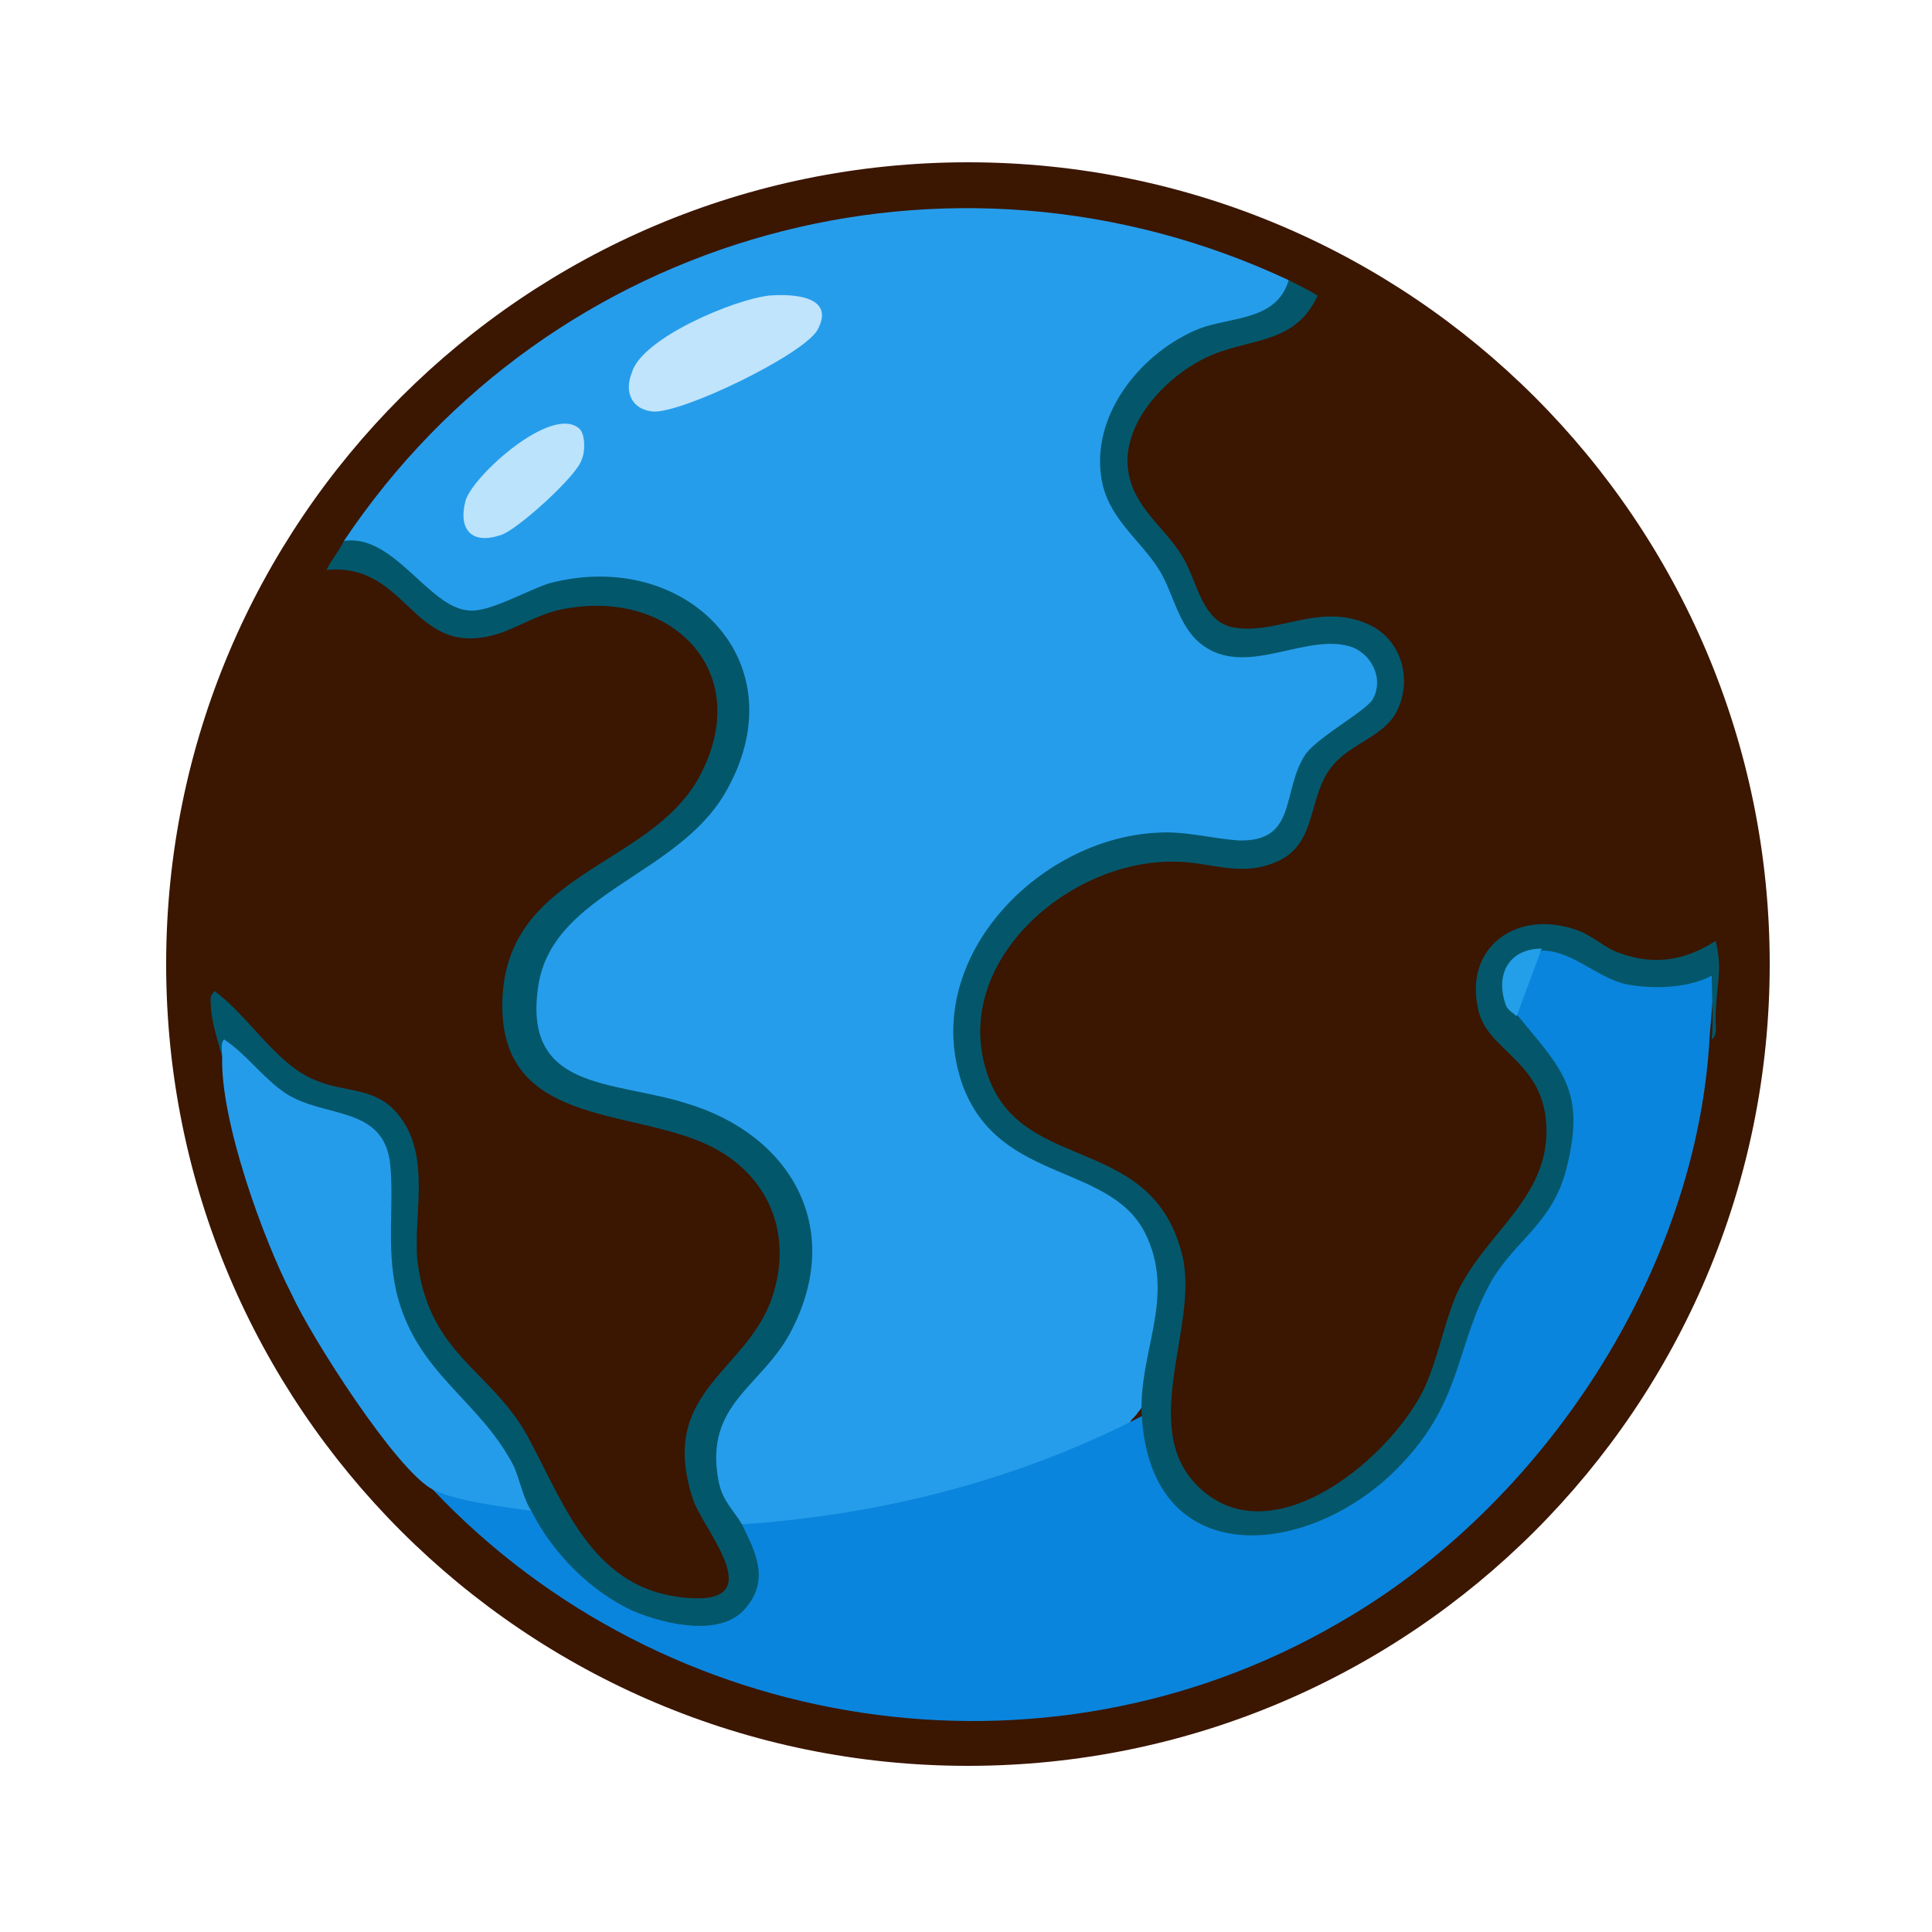
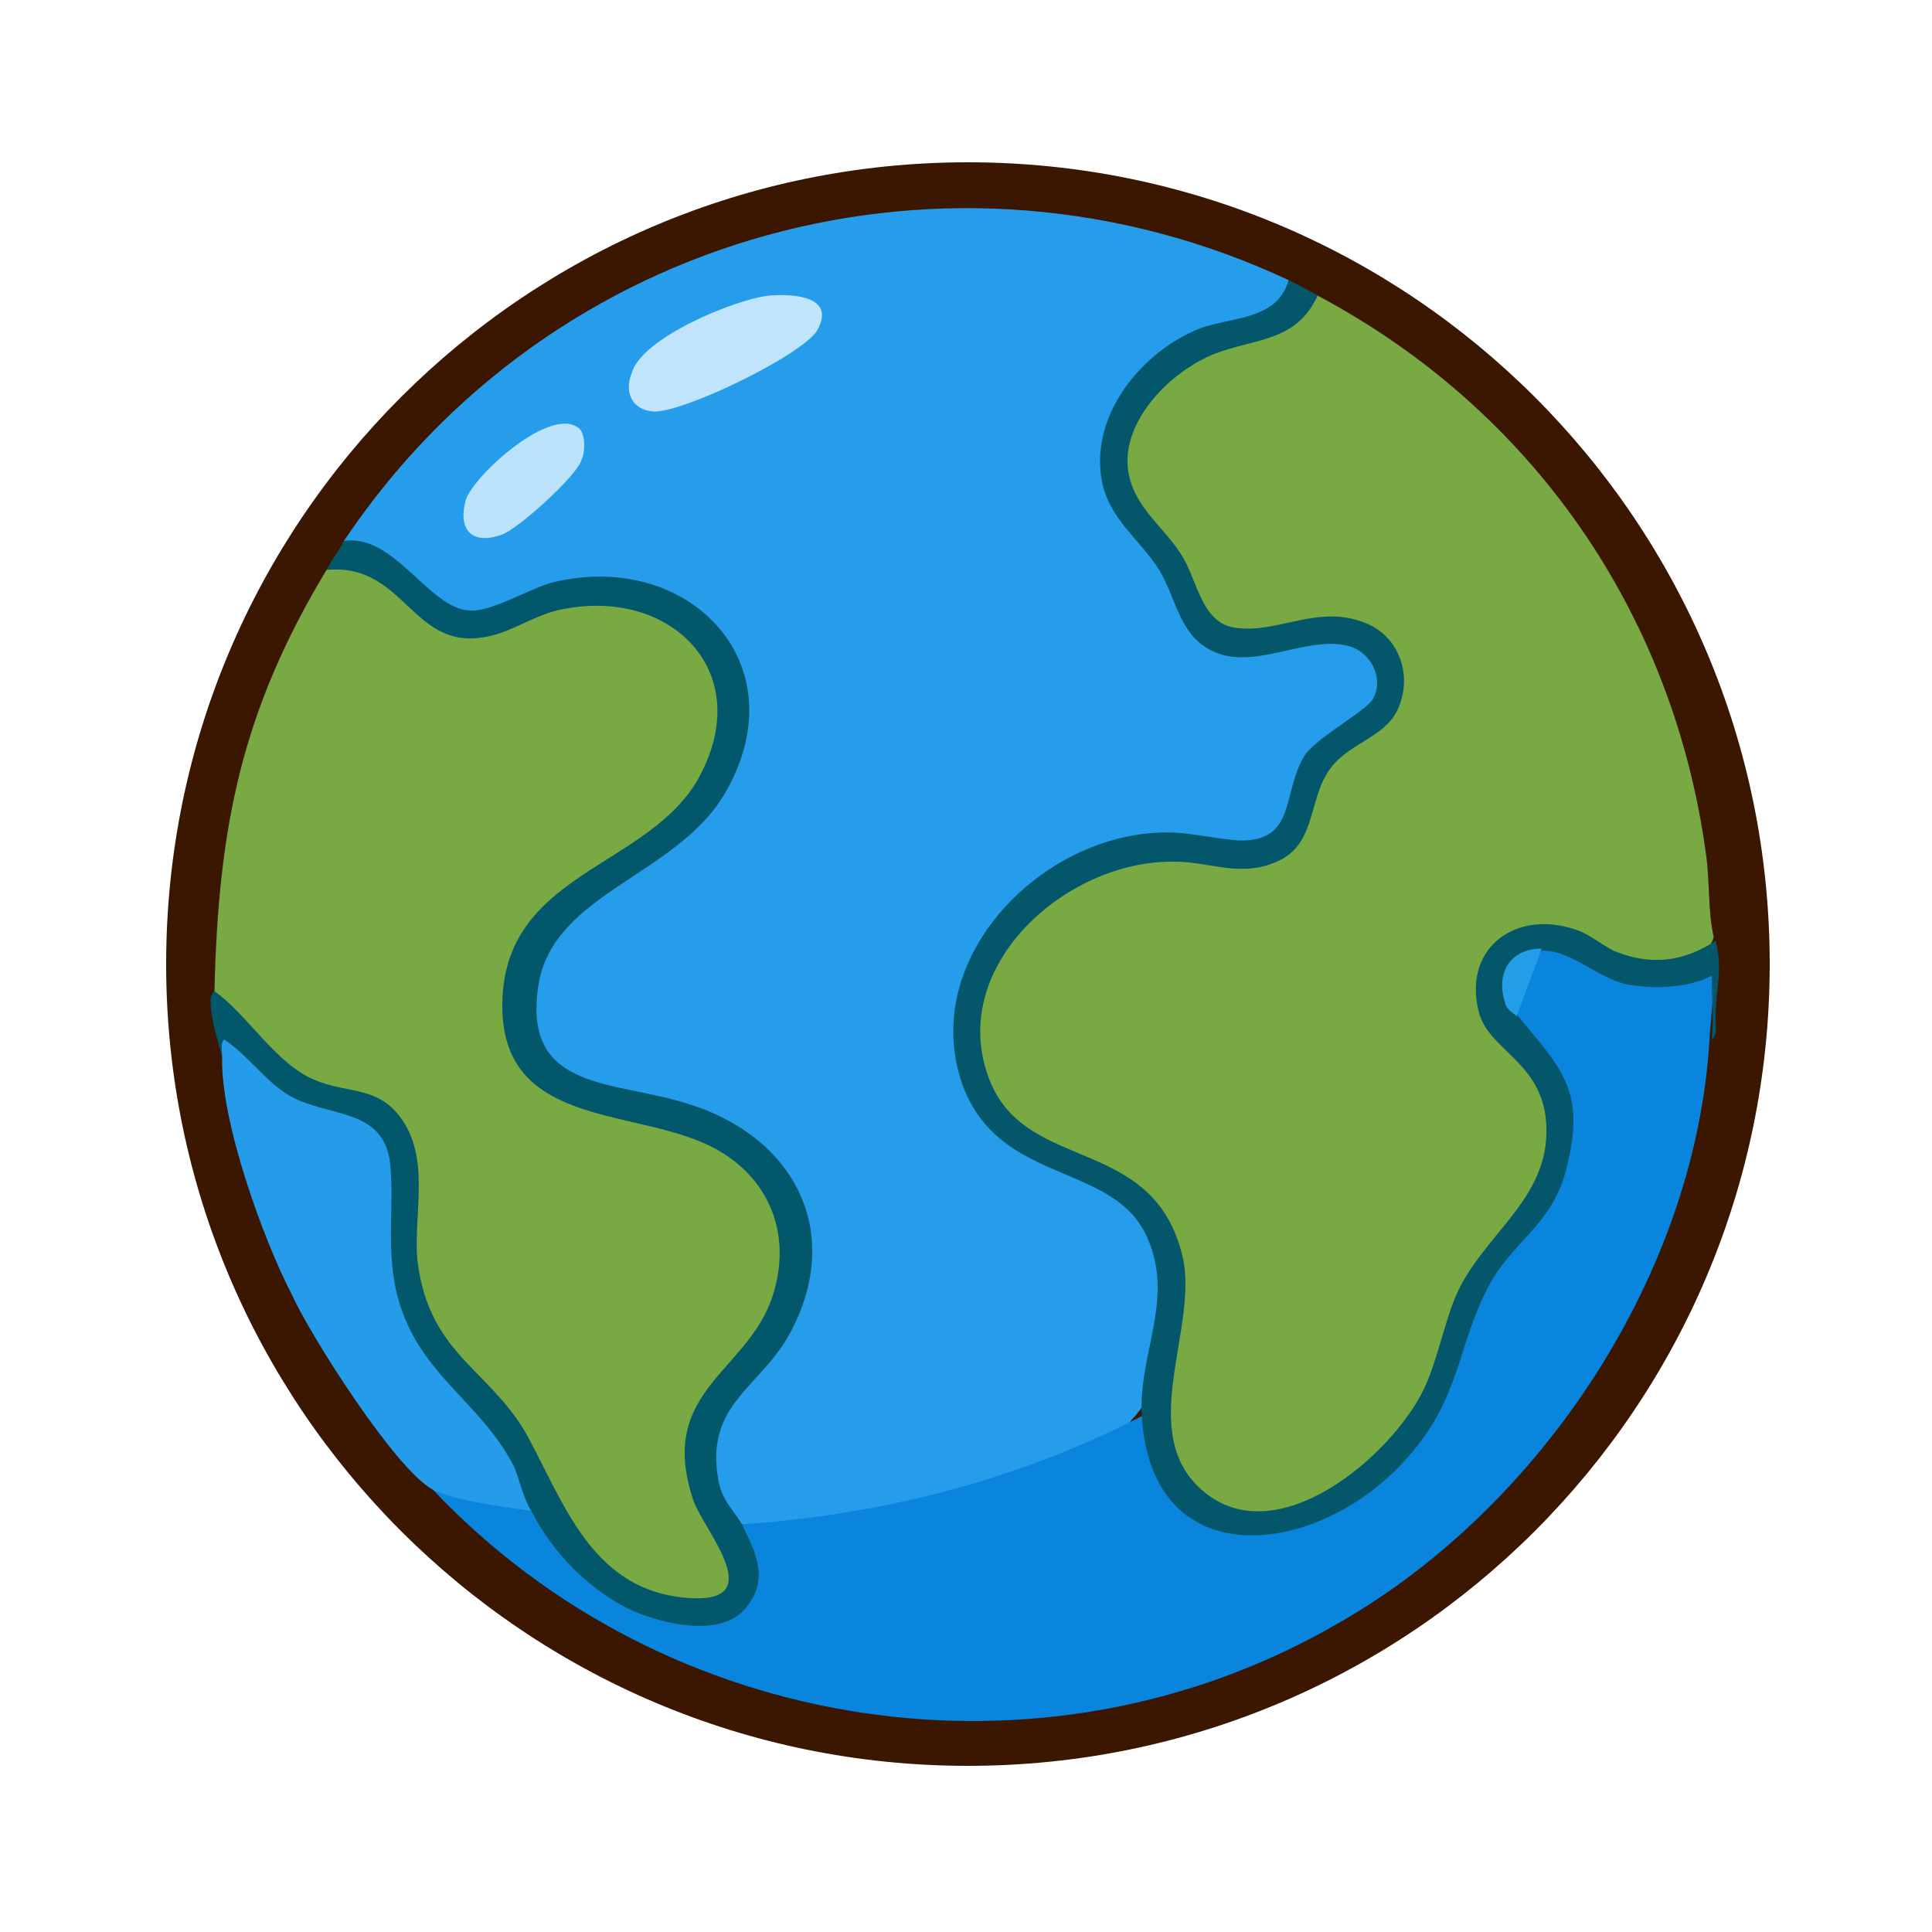
<svg xmlns="http://www.w3.org/2000/svg" viewBox="0 0 100 100">
  <g>
    <circle fill="#3B1601" cx="50.1" cy="49.9" r="41.5" />
    <path fill="#269DEB" d="M66.7 14.5c.7 .9-.9 1.9-1.8 2.1c-4.6 .5-9.5 4.9-7.1 9.7c1.6 1.7 2.8 3.6 3.6 5.7c.7 1.5 2.3 1.8 3.8 1.5l3.1-.6c2.3-.4 4.4 1.9 2.5 3.8c-2.5 1.5-3.7 2.8-4.3 5.7c-.5 1-1.4 1.3-2.4 1.3c-5.1-1.1-10.2 .3-13.1 4.9c-3.6 5.7-.2 10.8 5.6 12.4c4.4 1.9 3.8 6.3 2.8 10.2c0 .8-.1 1.5-.5 1.9c-.1 .2-.3 .3-.4 .5c-.1 .1-.3 .3-.5 .4c-5.3 2.7-12.7 4.7-18.6 5.1c-.2 0-.4 0-.6-.1c-.2 0-.4-.1-.6-.2c-.5 .1-1.3-1.2-1.4-1.7c-.6-1.9-.2-3.8 1.1-5.3c5.5-5.4 4.8-11.7-2.8-14.4l-4.7-1.1c-4.9-1.4-3.5-7.7 .1-9.9c4.1-2.5 9.6-6.5 7.3-12c-2.1-5.1-8.6-4.9-12.7-2.6c-.9 .3-1.8 0-2.5-.5c-1.4-1.5-2.9-2.5-4.6-3L17.8 28C28.5 12 49.2 6.3 66.7 14.5z" />
+     <path fill="#78A943" d="M88.7 48.5c-.2 1-1.9 1.3-2.8 1.3c-1.7 .1-3-.6-4.3-1.5c-3.4-1.3-6.2 1.5-4.2 4.6c3.5 3.1 4 5.9 1.3 9.9c-2.2 2.4-3.5 5-4.3 8.2c-4.4 10.1-17.2 10.6-13.5-3c1-5.4-2.9-7.3-7.2-9c-8.8-6.3 1.5-17.1 9.9-14.5c3.1 .4 3.9-1.5 4.5-4.1c.7-1.3 1.8-2.3 3.3-3.1c2.4-2.6-.4-5.8-3.6-4.9c-4.1 1.3-5.6 .4-7-3.5l-2.2-2.8c-2.4-4.5 2.7-8.4 6.8-8.9c1-.3 1.8-.9 2.3-1.8L68.2 15.3c11.1 5.9 18.4 16.4 20.1 28.9C88.5 45.6 88.4 47.2 88.7 48.5z" />
+     <path fill="#78A943" d="M11.1 51.3c.2-8.5 1.4-14.5 5.8-21.8c.9-.9 2.5 .1 3.4 .7c2.5 2.8 4.6 3.1 8 1.2c9.3-2.6 12.7 7.7 4.9 12.5c-2.4 1.2-4.3 2.8-5.8 4.8c-3.2 6.9 2.4 8.6 7.9 9.6c7.2 2.4 6.9 8.8 2 13.4c-2.6 2.9-1 6.1 .6 9c.6 1.6-.2 2.4-1.8 2.4c-3.1 0-5.4-1.8-6.9-4.5c-1.6-3.4-3.4-6.2-6.1-8.7c-2.1-2.5-2.1-5.6-1.9-8.7c-.2-3.8-1.5-4.3-4.9-5c-1.8-.8-4-3-5.3-4.5L11.1 51.3z" />
    <path fill="#0A85DD" d="M79.8 49.1c.4-.4 1-.4 1.8 .1c2 1.4 4.2 1.8 6.5 .9l.6 0c0 1.2-.1 2.3-.2 3.4c-.6 12.3-8.7 24.5-19.2 30.5C54 92.9 34.4 89.8 22.4 77.1l.4-.2c1.4 .5 2.9 .8 4.4 .9L27.5 78.2c.6 .3 1 .7 1.4 1.5c1.9 3.9 12.6 7.1 9.3-.4L38.4 78.9c7.3-.5 14.3-2.3 20.7-5.6l.4 .4c1.3 9.9 13.6 4.5 15.4-2.3c.9-3.5 2.5-6.3 4.9-8.9c2.2-3.5 1.6-6.7-1.3-9.4L78.5 52.5c-.5-.3 .7-3.2 .9-3.3C79.6 49.2 79.7 49.1 79.8 49.1z" />
    <path fill="#04576A" d="M68.2 15.3c-1.1 2.4-3.2 2.2-5.3 3c-2.3 .9-4.9 3.5-4.5 6.1c.3 1.9 1.9 2.9 2.8 4.4c.8 1.3 1 3.5 2.8 3.7c2.2 .3 4.3-1.3 6.8-.2c1.6 .7 2.3 2.6 1.6 4.3c-.6 1.5-2.4 1.8-3.4 3c-1.3 1.5-.8 3.9-2.7 4.9c-2 1-3.6 .1-5.5 .1c-5.7-.1-12 5.6-9.5 11.5c2 4.6 8.4 2.7 9.9 8.9c.9 3.7-2.5 9.2 1.1 12.2c3.8 3.2 9.7-1.8 11.4-5.3c.7-1.5 1-3.2 1.6-4.7c1.4-3.4 5.2-5.2 4.7-9.4c-.4-3-3.1-3.5-3.5-5.6c-.7-3.2 2-5.1 5-4.1c.7 .2 1.4 .8 2 1.1c1.9 .8 3.6 .6 5.3-.5c.4 1.6 0 2.3 0 4.1c0 .3 .1 .8-.2 1c.1-1.1 0-2.2 0-3.3c-1.1 .6-2.8 .7-4.1 .5c-1.7-.2-3-1.8-4.7-1.8l-.3 .4c-1.3 .1-1.9 1.8-.9 2.6L78.5 52.5c2.3 2.8 3.6 3.9 2.6 7.9c-.7 2.9-2.6 3.7-3.9 5.9c-1.8 3.2-1.5 6-4.4 9.2C68.3 80.6 59.6 81.7 59.1 73.3c-.2-3.2 1.7-6 .3-9.2c-1.7-4-7.7-2.7-9.6-8c-2.2-6.4 3.9-12.7 10.1-13c1.4-.1 2.8 .3 4.2 .4c3.1 .1 2.2-2.6 3.5-4.5c.8-1 3.3-2.3 3.5-2.9c.5-1-.1-2.2-1.1-2.6c-2.3-.8-5.3 1.5-7.6 0c-1.4-.9-1.6-2.7-2.4-4c-1-1.6-2.7-2.7-3-4.8c-.5-3.3 2.1-6.5 5.1-7.7C63.7 16.4 66.1 16.6 66.7 14.5C67.3 14.8 67.7 15 68.2 15.3z" />
    <path fill="#03576B" d="M38.4 78.9c.7 1.4 1.4 2.8 .3 4.2c-1.2 1.7-4.2 1-5.9 .3C30.6 82.4 28.6 80.4 27.5 78.2l-.5-.3c-.4-1.6-1.2-3-2.3-4.2c-2.5-2.6-4.9-5.3-4.8-9.2l0-3.7c-.1-1.2-.4-1.9-1.5-2.5c-2.7-.7-4.7-1.5-6.5-3.7L11.5 54.7c-.3-1.1-.6-1.9-.6-3c0-.2 .2-.4 .2-.4c1.7 1.2 3.2 3.8 5.2 4.6c1.6 .7 3.2 .3 4.4 1.9c1.6 2.1 .7 5 .9 7.4c.6 5.1 4 5.7 5.9 9.5c1.8 3.4 3.3 7.6 8 8c4.4 .4 1-3.4 .4-5c-2-5.9 3.1-6.7 4.2-11c.8-2.9-.3-5.7-3-7.2c-3.9-2.2-11-1-11.1-7.3c-.1-7.1 7.6-7.2 10.2-12c2.9-5.4-1.4-9.7-6.9-8.7c-1.3 .2-2.3 .9-3.5 1.3C21.3 34.2 21.2 29.1 16.9 29.5c.3-.6 .6-.9 .9-1.5c2.6-.4 4.4 3.5 6.5 3.6c1 .1 2.9-1 4.1-1.4c7.1-1.9 13.1 4.1 9.1 10.9c-2.5 4.2-8.7 5.1-9.6 9.7c-1 5.7 3.8 5.1 7.6 6.3c5.4 1.6 8.2 6.4 5.5 11.7c-1.5 3-4.6 3.8-3.8 7.9C37.4 77.7 38 78.2 38.4 78.9z" />
    <path fill="#259CEA" d="M27.5 78.2c-1.4-.2-3.9-.5-5.1-1.1c-1.9-1-6.3-7.9-7.3-10.1C13.6 64.1 11.4 58 11.5 54.7c0-.3-.1-.7 .1-.9c1.2 .8 2 2 3.2 2.8c2 1.3 5.1 .6 5.4 3.7c.2 2.1-.2 4.2 .3 6.5c1 4.3 4.3 5.6 6.1 9.1C26.9 76.6 27.1 77.6 27.5 78.2z" />
    <path fill="#C0E4FB" d="M39.8 15.3c1.2-.1 3.5 0 2.5 1.8c-.8 1.3-7 4.3-8.5 4.2c-1.1-.1-1.5-1-1.1-2C33.2 17.5 38 15.5 39.8 15.3z" />
    <path fill="#BBE3FB" d="M30 22.2c.3 .3 .3 1.2 .1 1.6c-.2 .8-3.4 3.7-4.2 3.9c-1.5 .5-2.2-.3-1.8-1.8C24.5 24.6 28.6 20.9 30 22.2z" />
    <path fill="#239EE9" d="M79.8 49.1l-1.3 3.5c-.2-.2-.5-.3-.6-.7C77.4 50.3 78.2 49.1 79.8 49.1z" />
  </g>
</svg>
